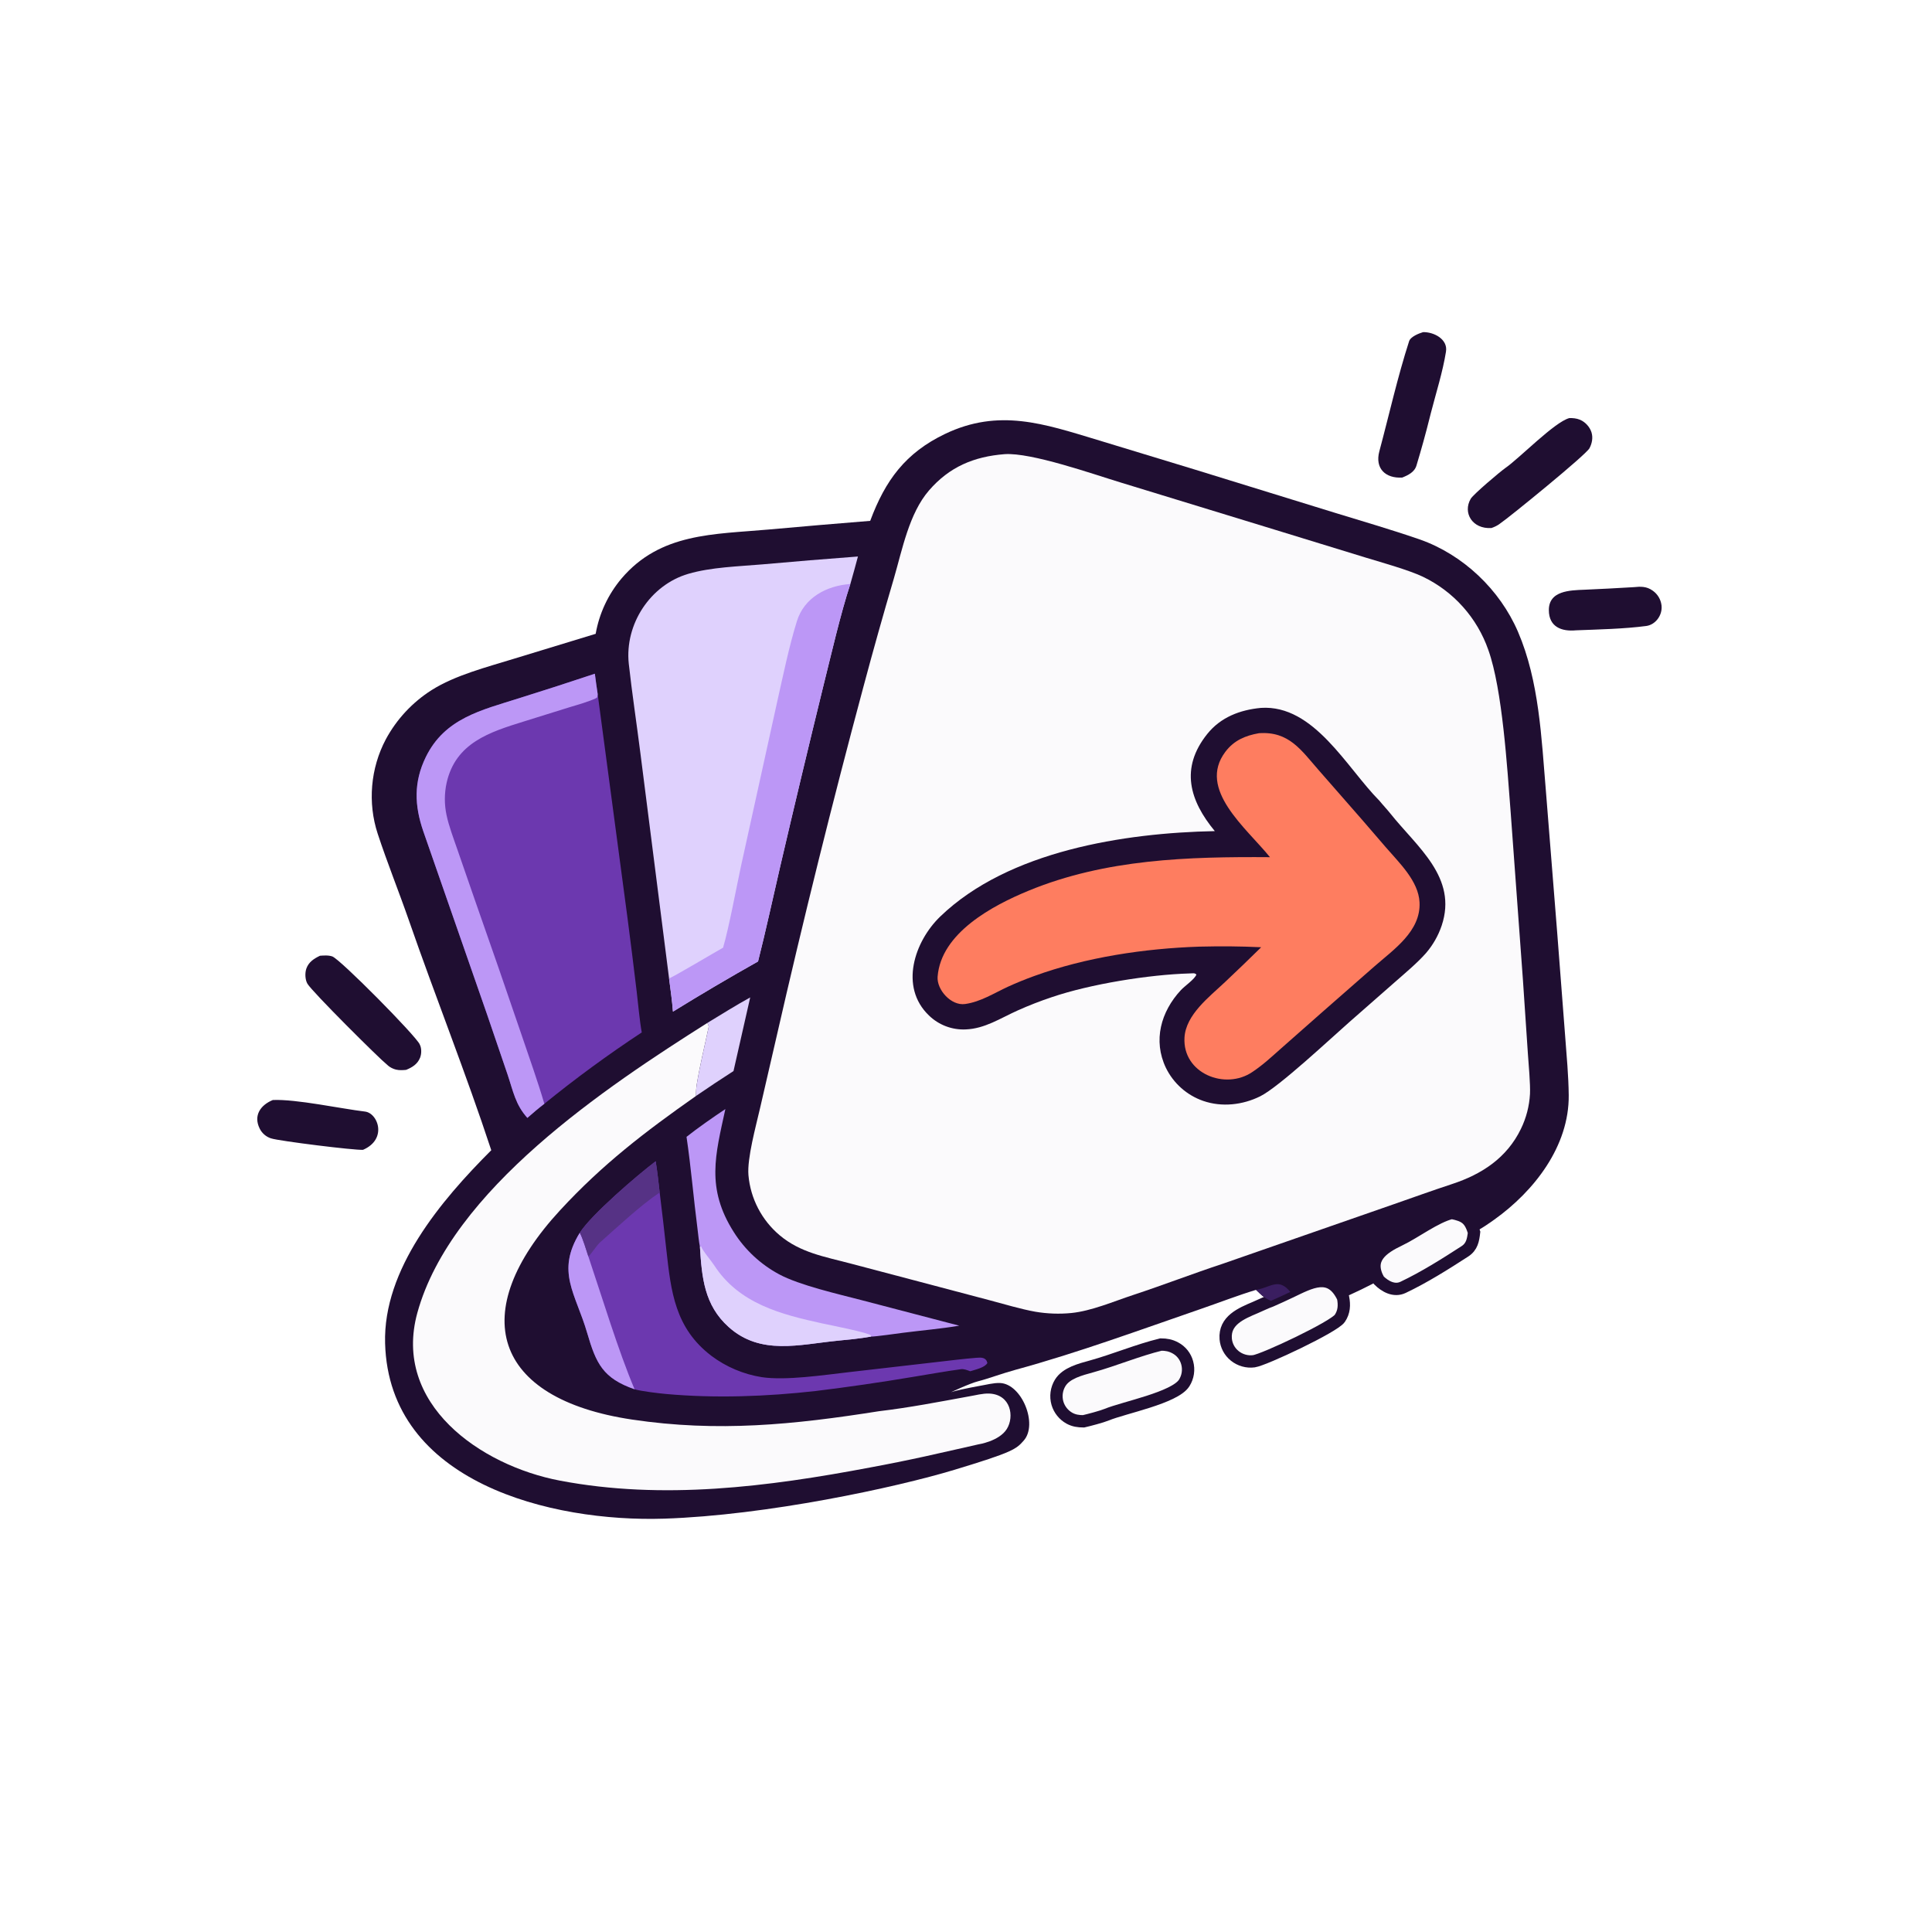
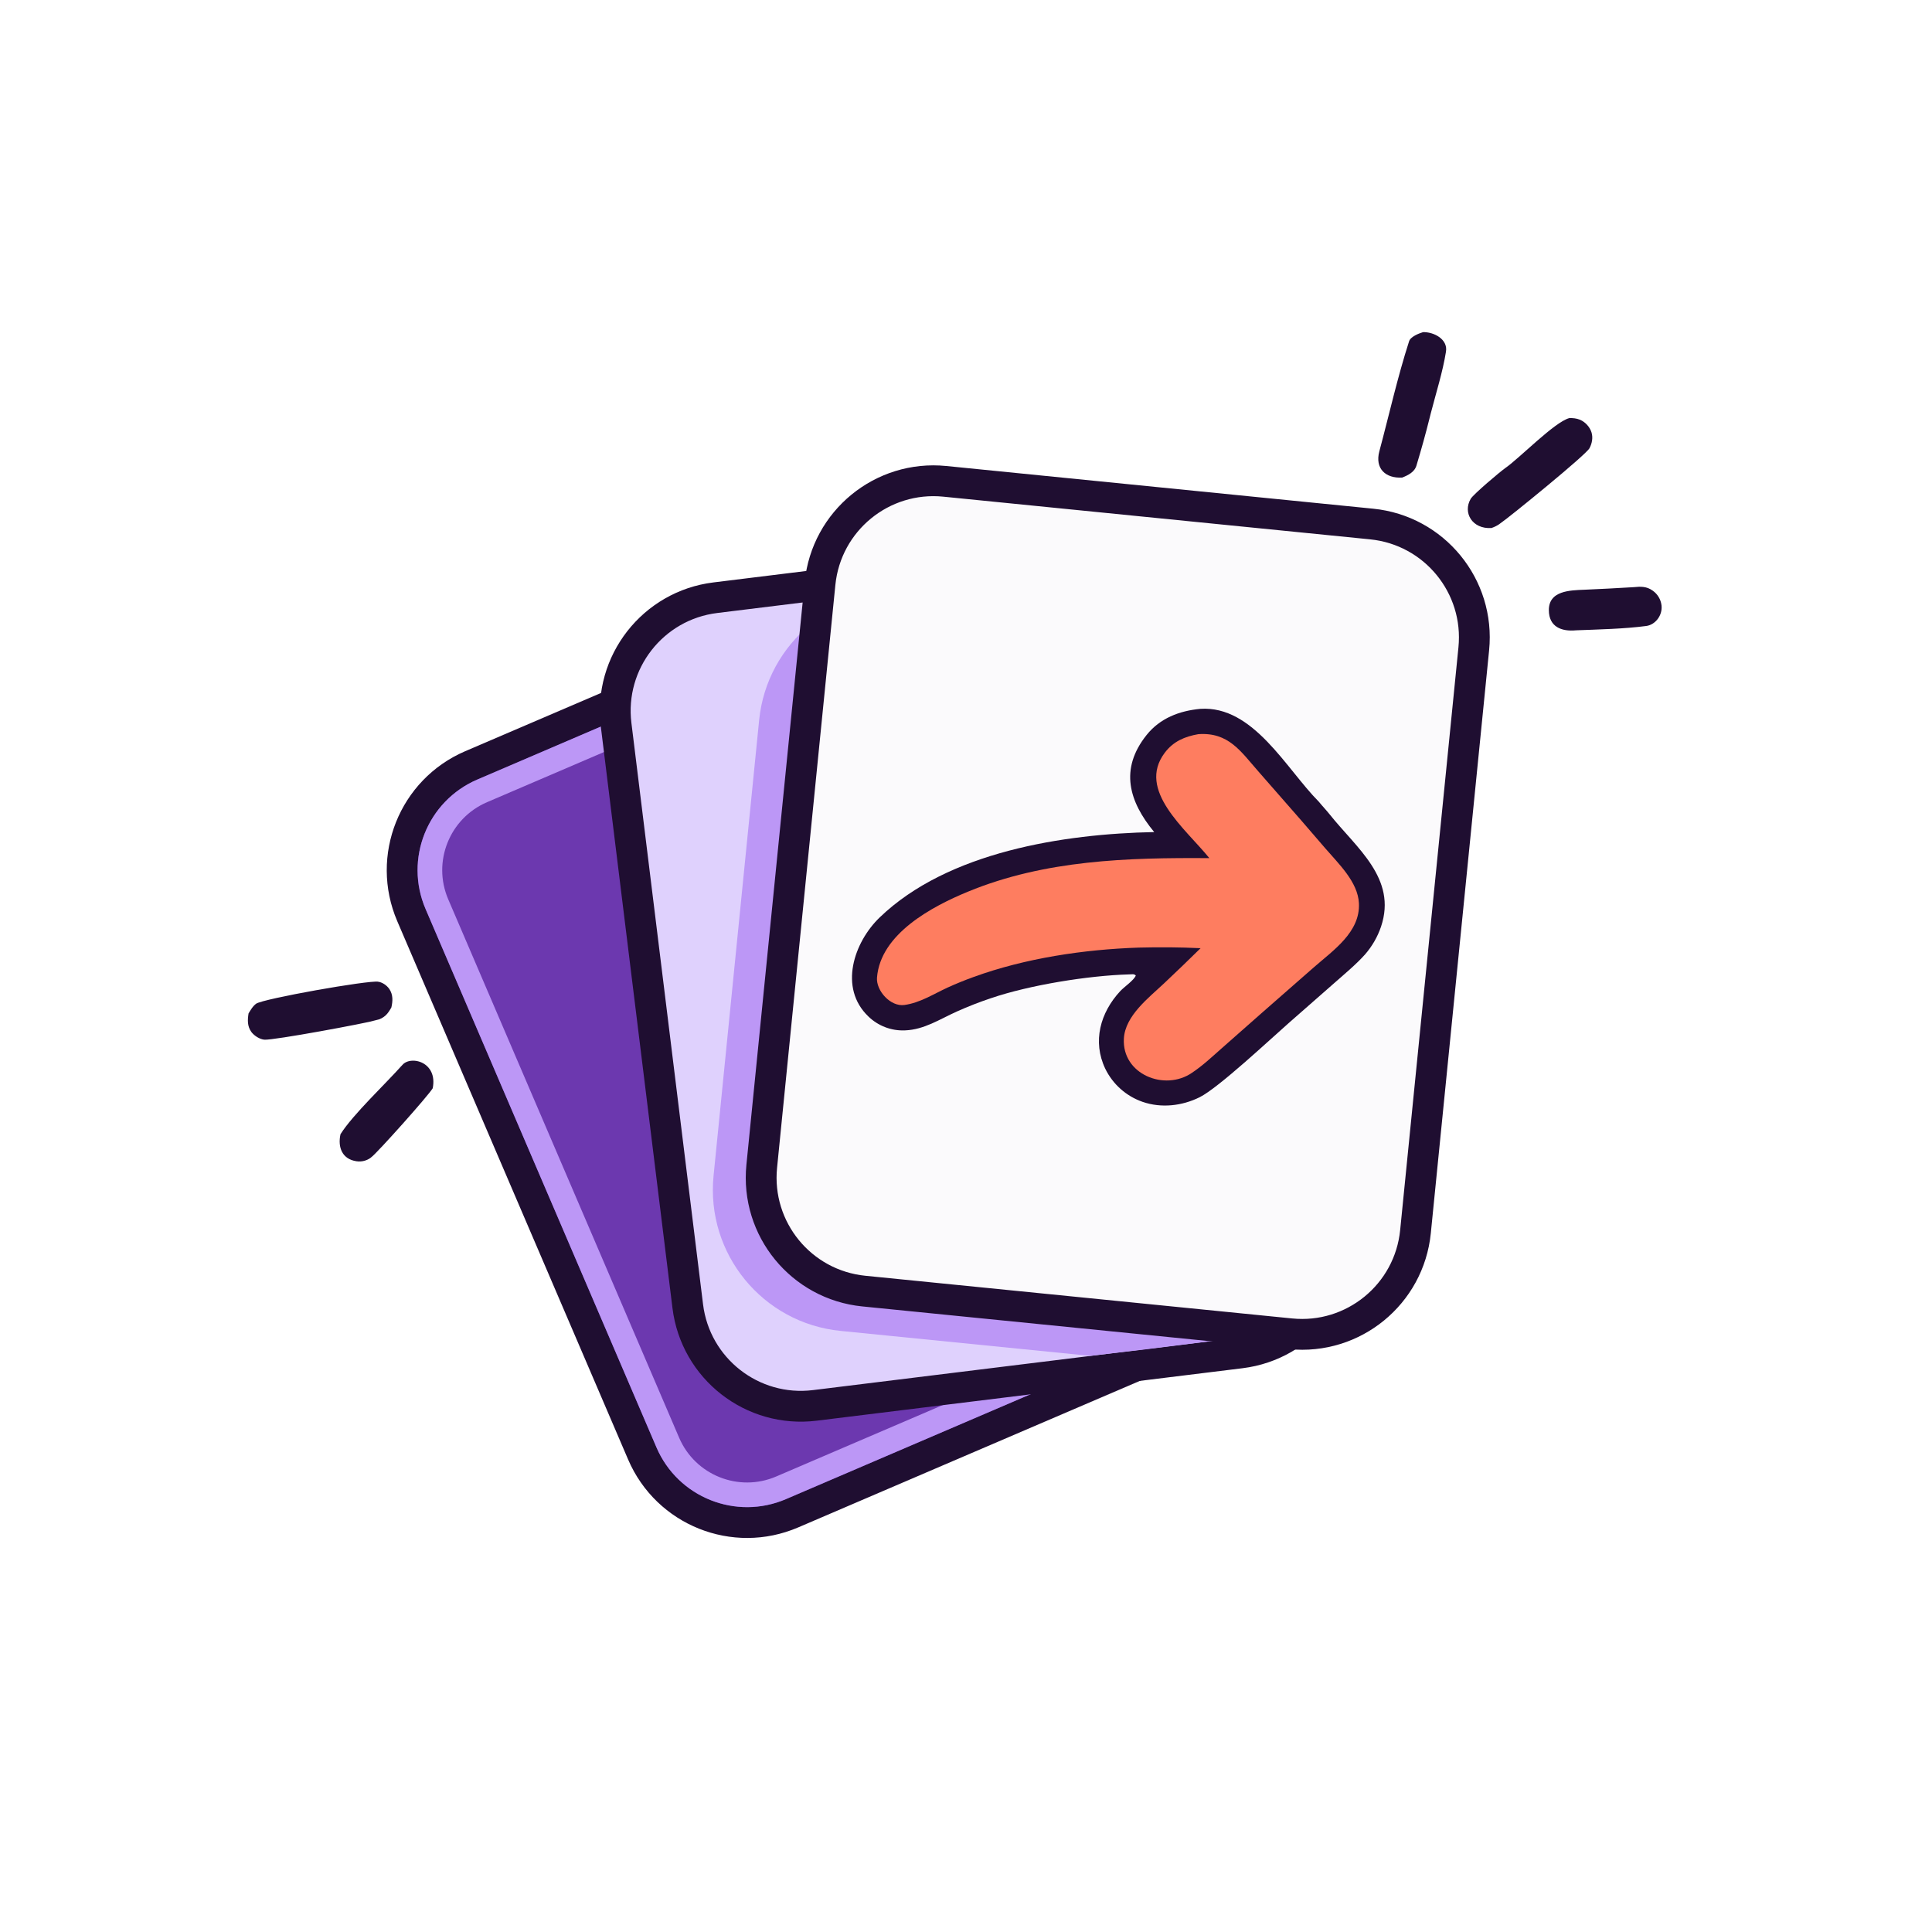
<svg xmlns="http://www.w3.org/2000/svg" width="1254" height="1254" viewBox="0 0 1254 1254" fill="none">
  <rect width="1254" height="1254" fill="white" />
-   <path d="M564.821 338.073C574.61 311.782 587.694 293.937 613.45 281.621C648.418 264.901 677.815 275.137 711.908 285.413L776.17 304.969L866.491 332.847C884.535 338.381 903.915 344.037 921.512 350.129C949.691 360.042 973.503 382.713 985.284 410.087C999.067 442.097 1000.51 479.14 1003.4 513.477L1010.75 605.645L1015.91 672.739C1016.85 685.297 1018.08 698.242 1018.21 710.812C1018.56 743.975 995.742 773.163 969.897 791.612C966.345 794.153 960.669 798.102 956.763 799.811C956.193 804.844 955.452 809.203 950.799 812.216C937.977 820.513 924.476 829.03 910.687 835.581C904.901 838.331 898.986 835 894.932 830.989C892.869 832.649 874.494 841.49 871.757 842.268C872.675 847.093 872.473 851.532 869.626 855.72C865.885 861.213 820.58 882.606 813.869 883.543C809.479 884.162 804.819 882.815 801.403 880.022C798.047 877.31 795.941 873.354 795.568 869.056C794.606 857.098 805.597 852.555 814.739 848.685C817.966 847.319 821.646 845.464 824.915 844.331L824.119 843.97C819.815 841.943 818.762 840.492 815.253 837.204C803.417 840.804 791.673 845.366 779.96 849.401C739.891 863.202 700.023 877.928 659.115 889.103C650.323 891.503 640.584 895.128 635 896.5C629.416 897.872 616.113 904.184 616.113 904.184C616.113 904.184 616.617 903.051 636 899.5C640.28 898.814 644.799 897.486 649.152 897.669C663.199 898.282 673.862 924.364 664.5 935C659.534 940.645 657.5 942.5 619.5 954C581.5 965.5 497.591 983.557 431.066 985.712C357.843 988.082 252.453 962.371 249.953 871.885C248.623 823.764 286.024 779.439 318.867 746.577C302.575 697.005 282.621 646.955 265.467 597.573C258.981 578.901 251.3 559.87 245.147 541.137C238.552 521.056 240.466 498.639 250.416 479.871C257.422 466.864 267.646 455.871 280.112 447.942C295.477 438.204 316.208 432.952 333.873 427.485L386.632 411.391C388.947 398.188 394.71 385.831 403.337 375.573C428.596 345.737 463.368 346.889 499.11 343.677C521.004 341.698 542.908 339.831 564.821 338.073Z" fill="#1F0E31" />
-   <path d="M635 937.5L624 940C624 940 608.729 943.421 600.662 945.246C588.684 947.872 576.663 950.303 564.604 952.526C498.24 965.066 430.292 973.724 363.477 961.043C311.641 951.203 254.646 911.152 270.888 852.108C292.833 772.331 393.313 705.565 459.159 663.916C459.459 664.675 459.759 665.435 460.058 666.194C457.428 678.697 454.339 691.115 452.262 703.728C451.847 706.251 451.714 708.786 451.782 711.339C418.534 734.705 391.063 755.725 363.591 785.483C302.344 851.832 319.714 907.895 410.297 921.402C465.931 929.699 515.048 924.739 570.527 915.971C590.098 913.663 609.559 909.897 628.941 906.346C633.221 905.66 637.74 904.331 642.093 904.515C656.14 905.127 658.5 919.5 653.5 927.5C648.5 935.5 635 937.5 635 937.5Z" fill="#FBFAFC" />
-   <path d="M837.517 838.558C850.387 832.447 863.503 824.713 871.757 842.268C872.675 847.093 872.473 851.532 869.626 855.721C865.885 861.213 820.58 882.607 813.869 883.544C809.479 884.162 804.819 882.815 801.403 880.023C798.047 877.31 795.941 873.355 795.568 869.056C794.606 857.098 805.597 852.555 814.739 848.685C817.966 847.32 821.646 845.464 824.915 844.332C829.005 842.605 833.451 840.437 837.517 838.558Z" fill="#FBFAFC" stroke="#1F0E31" stroke-width="8" />
-   <path d="M894.932 830.989C887.119 817.151 896.873 810.269 908.434 804.758C918.628 799.903 931.566 789.885 942.276 787.24C951.081 789.053 954.063 791.147 956.763 799.811C956.193 804.844 955.452 809.204 950.799 812.216C937.977 820.513 924.476 829.03 910.687 835.582C904.901 838.331 898.986 835 894.932 830.989Z" fill="#FBFAFC" stroke="#1F0E31" stroke-width="8" />
-   <path d="M459.159 663.916C468.174 658.46 477.748 652.435 486.935 647.396L476.094 695.186C467.911 700.452 459.806 705.84 451.782 711.339C451.714 708.786 451.847 706.251 452.262 703.728C454.339 691.115 457.428 678.697 460.058 666.194C459.759 665.434 459.459 664.675 459.159 663.916Z" fill="#DFD1FD" />
-   <path d="M815.253 837.204L816.312 837.002C825.277 835.177 830.016 829.36 837.517 838.557C833.451 840.437 829.005 842.604 824.915 844.331L824.119 843.97C819.815 841.943 818.762 840.492 815.253 837.204Z" fill="#3A1E60" />
-   <path d="M652.092 294.779C669.347 293.605 709.3 307.671 727.271 313.139L827.383 343.786L886.685 361.992C897.29 365.24 914.195 369.913 923.527 374.333C943.47 383.889 958.771 401.009 966.039 421.892C975.187 447.508 978.285 498.505 980.496 526.811L988.474 635.866L991.701 683.883C992.16 690.777 993.385 703.599 993.066 710.065C992.632 717.939 990.629 725.642 987.176 732.733C978.028 751.61 961.735 762.215 942.453 768.534C929.858 772.667 917.19 777.259 904.656 781.619L793.712 820.237C774.412 826.593 754.923 834.136 735.568 840.51C722.942 844.662 708.4 850.95 695.333 852.242C687.545 852.995 679.689 852.714 671.98 851.397C663.028 849.811 651.345 846.364 642.393 843.97L597.42 832.079L551.709 820.023C535.227 815.669 519.574 813.098 506.146 801.85C494.427 792.028 487.101 777.951 485.788 762.717C484.868 751.849 490.66 730.896 493.282 719.458L503.991 673.076C521.374 596.927 540.195 521.116 560.447 445.68C566.727 422.17 573.311 398.742 580.199 375.403C585.668 356.612 590.063 333.297 602.955 318.363C616.174 303.047 632.125 296.328 652.092 294.779Z" fill="#FBFAFC" />
-   <path d="M818.437 459.469C852.91 457.204 874.194 498.492 895.343 519.737C897.577 522.499 900.217 525.234 902.415 527.999C919.694 549.749 946.237 569.46 935.749 600.765C933.514 607.387 929.999 613.511 925.419 618.789C919.878 625.071 911.624 631.954 905.213 637.599L875.835 663.383C863.925 673.817 830.138 705.534 817.984 711.559C806.583 717.211 793.131 718.754 780.989 714.572C770.359 710.892 761.627 703.14 756.717 693.025C748.31 675.354 753.459 656.672 766.471 642.663C769.036 639.901 775.472 635.566 776.555 632.529C775.178 631.341 774.486 631.819 772.067 631.831C745.671 632.591 707.628 638.732 682.64 647.243C675.121 649.747 667.731 652.631 660.499 655.877C649.202 660.934 639.271 667.694 626.712 668.172C617.877 668.551 609.269 665.269 602.93 659.091C583.602 640.557 593.54 611.01 610.312 594.859C654.578 552.229 729.849 540.602 788.495 539.448C772.184 519.713 765.803 498.658 783.56 476.436C792.261 465.551 804.77 460.758 818.437 459.469Z" fill="#1F0E31" />
-   <path d="M817.121 475.903C836.769 474.508 844.644 487.06 855.996 499.964C860.251 504.803 864.501 509.707 868.756 514.544C879.08 526.26 889.317 538.051 899.469 549.916C908.121 559.969 920.71 571.787 921.378 585.689C922.278 604.418 904.686 616.211 892.085 627.263L858.035 657.101L831.651 680.381C825.374 685.916 820.121 690.918 813.012 695.701C795.298 707.873 767.469 696.705 768.816 673.462C769.673 658.564 784.944 647.047 795.059 637.489C802.989 630.025 810.838 622.469 818.596 614.827C804.47 614.166 792.665 614.105 778.503 614.435C742.964 615.605 704.787 621.318 671.319 633.49C665.575 635.56 659.911 637.862 654.358 640.391C645.1 644.659 636.564 650.255 626.382 651.682C617.332 652.95 607.912 642.375 608.574 633.901C610.803 605.524 644.261 587.745 667.669 578.106C717.64 557.529 771.332 555.993 824.291 556.366C808.94 537.371 776.984 512.354 795.341 487.977C800.974 480.502 808.365 477.453 817.121 475.903Z" fill="#FE7D60" />
-   <path d="M434.262 635.009L415.656 488.82C413.208 469.452 410.247 450.07 408.109 430.733C405.434 405.217 421.992 379.716 446.747 372.457C461.462 368.143 479.373 367.643 494.813 366.317C515.485 364.463 536.17 362.759 556.867 361.204C555.285 367.172 553.642 373.122 551.936 379.055C545.59 398.165 539.364 425.505 534.344 445.508C524.744 484.64 515.378 523.83 506.245 563.074C501.59 583.13 497.059 604.213 492.022 624.049C473.395 634.531 454.982 645.388 436.796 656.617C436.219 649.355 435.214 642.228 434.262 635.009Z" fill="#DFD1FD" />
-   <path d="M469.324 615.109C473.183 602.027 477.975 575.902 481.067 561.663L504.579 454.905C508.416 437.923 512.105 419.747 517.247 403.187C522.006 387.861 536.486 380.149 551.936 379.055C545.59 398.165 539.365 425.505 534.344 445.508C524.745 484.64 515.378 523.83 506.245 563.074C501.59 583.13 497.059 604.213 492.022 624.049C473.395 634.531 454.982 645.388 436.796 656.617C436.219 649.355 435.214 642.228 434.262 635.009C435.871 634.837 464.889 617.528 469.324 615.109Z" fill="#BC97F6" />
-   <path d="M342.304 725.587C334.511 716.941 333.085 708.192 329.405 697.305L316.115 658.356L274.726 539.489C268.977 522.742 268.484 507.605 276.343 491.453C288.667 466.126 312.576 460.935 336.765 453.238C353.258 448.079 369.7 442.765 386.092 437.296C386.601 441.624 387.327 446.196 387.941 450.533L407.334 596.153C409.388 611.929 411.359 627.716 413.246 643.514C414.189 651.37 415.183 662.752 416.543 670.112C394.707 684.489 373.604 699.95 353.313 716.439C349.316 719.495 346.093 722.256 342.304 725.587Z" fill="#6C38AF" />
-   <path d="M342.304 725.587C334.511 716.941 333.085 708.192 329.405 697.305L316.115 658.356L274.726 539.489C268.977 522.742 268.484 507.605 276.343 491.453C288.667 466.126 312.576 460.935 336.765 453.238C353.258 448.079 369.7 442.765 386.092 437.296C386.601 441.624 387.327 446.196 387.941 450.533C387.662 452.197 387.967 452.643 386.943 453.138C382.092 455.483 374.745 457.495 369.63 459.055L339.855 468.333C318.118 475.11 295.711 482.027 289.886 508.12C288.383 515.014 288.366 522.149 289.837 529.05C291.304 536.054 294.383 544.188 296.768 551.103L307.97 583.439C318.362 612.96 328.601 642.534 338.687 672.157C343.444 686.204 349.18 702.264 353.313 716.439C349.316 719.495 346.093 722.256 342.304 725.587Z" fill="#BC97F6" />
-   <path d="M425.573 753.747C426.673 760.311 427.389 767.365 428.182 774.002C429.732 786.481 431.183 798.972 432.536 811.469C435.521 838.257 438.08 861.972 461.688 879.992C471.312 887.223 482.558 891.987 494.446 893.873C510.022 896.194 534.602 892.489 551.024 890.616L608.69 883.984C617.001 883.029 625.414 881.976 633.76 881.296C636.987 881.033 640.06 880.972 640.881 884.682C639.295 887.652 633.16 888.95 629.743 890.046C628.004 889.379 625.653 888.436 623.798 888.687C613.358 890.126 602.609 892.061 592.218 893.757C571.37 897.259 550.447 900.29 529.465 902.856C497.482 906.456 464.406 907.687 432.312 904.79C427.529 904.356 416.266 903.033 411.886 901.729C391.369 894.565 386.926 885.093 381.146 865.248C373.623 839.415 360.713 825.607 376.315 800.141C384.033 788.122 413.721 762.73 425.573 753.747Z" fill="#6C38AF" />
-   <path d="M376.315 800.142C378.317 803.877 380.486 811.261 381.883 815.523C390.899 842.195 401.195 876.478 411.886 901.729C391.369 894.565 386.926 885.093 381.146 865.248C373.623 839.415 360.713 825.607 376.315 800.142Z" fill="#BC97F6" />
-   <path d="M425.573 753.747C426.674 760.311 427.389 767.365 428.182 774.002C415.96 782.146 400.87 796.302 389.69 806.197C387.023 808.561 384.015 813.704 381.883 815.522C380.486 811.261 378.317 803.876 376.315 800.141C384.033 788.122 413.721 762.73 425.573 753.747Z" fill="#563285" />
-   <path d="M445.598 737.895C452.359 732.482 463.433 724.748 470.816 719.862C464.365 749.565 458.078 771.137 476.365 799.835C483.641 811.298 493.75 820.697 505.718 827.114C518.963 834.235 544.076 839.935 559.313 843.909L622.634 860.466C611.013 862.425 598.008 863.54 586.219 865.058C582.145 865.585 568.475 867.55 565.253 867.55C558.581 868.781 550.436 869.552 543.626 870.22C518.79 872.657 493.673 879.906 472.954 861.329C457.098 847.118 455.554 829.085 454.303 809.326C453.537 805.432 453.243 801.574 452.735 797.649C450.162 777.817 448.538 757.666 445.598 737.895Z" fill="#BC97F6" />
-   <path d="M454.303 809.326L455.01 808.903C456.091 811.953 461.49 818.082 463.504 821.198C479.663 846.187 506.845 853.124 534.058 859.069C538.231 859.982 563.68 864.905 565.461 866.864L565.253 867.55C558.581 868.781 550.436 869.552 543.626 870.22C518.79 872.656 493.672 879.906 472.954 861.329C457.098 847.117 455.554 829.085 454.303 809.326Z" fill="#DFD1FD" />
-   <path d="M753.533 872.693C756.998 872.724 759.735 873.189 762.84 874.855C766.648 876.875 769.447 880.39 770.561 884.554C771.798 888.999 771.088 893.763 768.608 897.663C762.503 907.264 729.481 913.601 718.301 918.224C715.08 919.553 706.722 921.751 703.269 922.535C699.926 922.498 697.146 922.143 694.164 920.533C690.386 918.439 687.581 914.942 686.357 910.803C685.071 906.346 685.714 901.551 688.132 897.59C692.07 891.136 701.45 888.84 708.412 886.911C723.334 882.778 738.605 876.324 753.533 872.693Z" fill="#FBFAFC" stroke="#1F0E31" stroke-width="8" />
-   <path d="M923.636 213.579C927.571 213.493 932.044 214.762 935.416 217.211C938.836 219.695 941.316 223.575 940.522 228.538V228.539C938.36 242.007 933.974 255.704 930.609 268.788L929.95 271.396C927.357 281.869 924.384 292.51 921.272 302.814L921.269 302.824C919.652 308.085 914.633 310.312 910.905 311.824L910.604 311.946L910.278 311.966C904.495 312.325 899.359 310.778 896.084 307.263C892.757 303.692 891.722 298.496 893.356 292.409C899.649 268.966 905.183 244.142 912.702 220.863C913.084 219.678 913.855 218.713 914.681 217.951C915.516 217.18 916.506 216.524 917.493 215.977C919.465 214.884 921.642 214.102 923.105 213.663L923.364 213.584L923.636 213.579Z" fill="#1F0E31" stroke="white" stroke-width="4" />
-   <path d="M1018.48 269.383C1020.95 269.269 1023.68 269.543 1026.16 270.552L1026.66 270.764L1026.66 270.765C1030.38 272.452 1033.54 275.923 1034.83 279.829L1034.95 280.218C1036.14 284.237 1035.27 288.409 1033.47 291.835V291.837C1033.2 292.363 1032.7 292.944 1032.22 293.469C1031.7 294.045 1031.01 294.732 1030.21 295.506C1028.6 297.056 1026.44 299.018 1023.91 301.246C1018.84 305.706 1012.24 311.286 1005.51 316.868C992.09 328.003 978.012 339.266 974.554 341.674L974.553 341.675C972.672 342.982 970.821 343.886 968.693 344.619L968.436 344.708L968.166 344.725C961.313 345.153 955.907 342.408 952.998 338.026C950.095 333.654 949.859 327.9 952.85 322.771C953.192 322.183 953.797 321.483 954.438 320.8C955.121 320.073 955.983 319.219 956.957 318.293C958.907 316.439 961.365 314.237 963.858 312.067C968.81 307.759 974.049 303.451 975.791 302.24H975.792C980.39 299.048 988.205 291.731 996.354 284.638C1000.38 281.137 1004.45 277.726 1008.13 275.019C1011.75 272.361 1015.24 270.202 1018.05 269.448L1018.26 269.393L1018.48 269.383Z" fill="#1F0E31" stroke="white" stroke-width="4" />
-   <path d="M207.535 618.35C209.95 618.174 213.439 617.882 216.341 618.905L216.579 618.998C217.142 619.24 217.75 619.644 218.31 620.048C219.009 620.552 219.843 621.214 220.781 621.998C222.659 623.57 225.034 625.702 227.723 628.205C233.105 633.215 239.809 639.773 246.426 646.446C253.044 653.12 259.59 659.927 264.659 665.438C267.193 668.191 269.369 670.634 271.005 672.582C271.822 673.555 272.518 674.42 273.059 675.146C273.575 675.839 274.034 676.514 274.298 677.078H274.297C275.719 680.118 275.726 684.017 274.585 687.081L274.472 687.375C272.508 692.24 268.396 694.652 264.304 696.279L264.044 696.383L263.766 696.411C261.744 696.615 258.98 696.775 256.658 696.219H256.656C254.367 695.668 252.242 694.589 250.444 693.083V693.082C247.181 690.394 234.804 678.331 222.961 666.399C217.008 660.402 211.152 654.4 206.595 649.573C204.318 647.161 202.354 645.033 200.863 643.34C199.427 641.711 198.287 640.332 197.799 639.492C196.827 637.819 196.36 635.716 196.248 633.729C196.136 631.732 196.372 629.635 196.995 627.911C198.812 622.885 202.872 620.441 206.812 618.543L207.156 618.377L207.535 618.35Z" fill="#1F0E31" stroke="white" stroke-width="4" />
-   <path d="M176.988 711.986C184.762 711.636 195.993 713.076 207.077 714.796C218.281 716.535 229.346 718.561 237.146 719.5H237.147C242.584 720.157 246.715 725.649 247.402 731.452C247.758 734.454 247.236 737.692 245.469 740.673C243.699 743.659 240.751 746.268 236.451 748.136L236.141 748.27L235.806 748.295C234.957 748.36 233.452 748.296 231.614 748.167C229.721 748.034 227.325 747.82 224.602 747.548C219.155 747.005 212.355 746.226 205.563 745.381C198.771 744.537 191.975 743.625 186.533 742.818C181.188 742.025 176.93 741.302 175.393 740.819H175.392C171.629 739.632 168.513 736.96 166.766 733.422L166.767 733.421C164.408 728.677 164.476 724.181 166.458 720.385C168.396 716.673 172.025 713.888 176.322 712.132L176.642 712.001L176.988 711.986Z" fill="#1F0E31" stroke="white" stroke-width="4" />
+   <path d="M923.636 213.579C927.571 213.493 932.044 214.762 935.416 217.211C938.836 219.695 941.316 223.575 940.521 228.538V228.539C938.36 242.007 933.974 255.704 930.608 268.788L929.95 271.396C927.357 281.869 924.384 292.51 921.271 302.814L921.269 302.824C919.652 308.085 914.633 310.312 910.905 311.824L910.604 311.946L910.278 311.966C904.495 312.325 899.359 310.778 896.084 307.263C892.757 303.692 891.721 298.496 893.355 292.409C899.649 268.966 905.182 244.142 912.702 220.863C913.084 219.678 913.855 218.713 914.681 217.951C915.515 217.18 916.506 216.524 917.493 215.977C919.465 214.884 921.642 214.102 923.104 213.663L923.364 213.584L923.636 213.579Z" fill="#1F0E31" stroke="white" stroke-width="4" />
+   <path d="M1018.48 269.383C1020.95 269.269 1023.68 269.543 1026.16 270.552L1026.66 270.764L1026.66 270.765C1030.38 272.452 1033.54 275.923 1034.83 279.829L1034.95 280.218C1036.14 284.237 1035.27 288.409 1033.47 291.835V291.837C1033.2 292.363 1032.7 292.944 1032.22 293.469C1031.7 294.045 1031.01 294.732 1030.21 295.506C1028.6 297.056 1026.44 299.018 1023.91 301.246C1018.84 305.706 1012.24 311.286 1005.51 316.868C992.09 328.003 978.012 339.266 974.554 341.674L974.553 341.675C972.672 342.982 970.821 343.886 968.693 344.619L968.437 344.708L968.166 344.725C961.313 345.153 955.907 342.408 952.998 338.026C950.095 333.654 949.859 327.9 952.85 322.771C953.192 322.183 953.797 321.483 954.438 320.8C955.121 320.073 955.983 319.219 956.957 318.293C958.907 316.439 961.365 314.237 963.858 312.067C968.81 307.759 974.049 303.451 975.791 302.24H975.792C980.39 299.048 988.205 291.731 996.354 284.638C1000.38 281.137 1004.45 277.726 1008.13 275.019C1011.75 272.361 1015.24 270.202 1018.05 269.448L1018.26 269.393L1018.48 269.383Z" fill="#1F0E31" stroke="white" stroke-width="4" />
+   <path d="M159.593 656.801C160.82 654.714 162.562 651.677 165.053 649.869L165.264 649.726C165.783 649.401 166.461 649.129 167.111 648.898C167.923 648.609 168.942 648.298 170.12 647.972C172.48 647.32 175.585 646.576 179.172 645.785C186.352 644.201 195.557 642.409 204.809 640.754C214.06 639.099 223.381 637.578 230.796 636.536C234.501 636.016 237.748 635.612 240.28 635.372C241.545 635.253 242.652 635.172 243.558 635.139C244.421 635.108 245.237 635.113 245.851 635.216L245.851 635.217C249.161 635.774 252.373 637.982 254.247 640.662L254.424 640.922C257.312 645.302 256.962 650.056 255.976 654.349L255.914 654.621L255.779 654.866C254.798 656.647 253.36 659.012 251.583 660.607L251.582 660.609C249.829 662.179 247.733 663.315 245.472 663.94L245.472 663.939C241.406 665.098 224.447 668.431 207.901 671.4C199.583 672.893 191.317 674.302 184.756 675.311C181.477 675.815 178.61 676.222 176.37 676.488C174.213 676.744 172.432 676.899 171.463 676.824C169.534 676.674 167.538 675.863 165.839 674.826C164.132 673.784 162.54 672.399 161.475 670.906C158.371 666.556 158.666 661.826 159.341 657.506L159.4 657.129L159.593 656.801Z" fill="#1F0E31" stroke="white" stroke-width="4" />
+   <path d="M219.302 735.131C223.43 728.534 230.995 720.109 238.708 711.964C246.503 703.731 254.456 695.776 259.659 689.889L259.66 689.888C263.289 685.787 270.156 685.507 275.322 688.238C277.995 689.651 280.363 691.92 281.813 695.068C283.264 698.221 283.738 702.129 282.832 706.729L282.766 707.059L282.596 707.35C282.167 708.085 281.26 709.287 280.109 710.726C278.925 712.209 277.388 714.059 275.618 716.146C272.076 720.321 267.572 725.474 263.019 730.584C258.465 735.694 253.855 740.77 250.099 744.789C246.41 748.738 243.396 751.832 242.126 752.822L242.125 752.823C239.011 755.246 235.042 756.292 231.138 755.72L231.138 755.719C225.893 754.965 222.232 752.355 220.233 748.568C218.279 744.865 218.048 740.296 219.045 735.762L219.119 735.424L219.302 735.131Z" fill="#1F0E31" stroke="white" stroke-width="4" />
  <path d="M1060.1 379.121C1064.88 378.645 1069.29 378.44 1073.92 381.77C1077.5 384.295 1079.86 388.21 1080.41 392.561L1080.45 392.911C1081.19 400.243 1075.86 407.349 1068.78 408.288C1054.22 410.215 1037.58 410.547 1023.12 411.115C1018.24 411.575 1013.34 411.04 1009.58 408.697C1005.66 406.251 1003.31 402.047 1003.31 395.996L1003.31 395.995C1003.3 392.456 1004.27 389.62 1006.02 387.417C1007.75 385.239 1010.11 383.838 1012.63 382.916C1017.58 381.102 1023.69 380.958 1028.24 380.778C1038.74 380.363 1049.48 379.718 1060.1 379.121Z" fill="#1F0E31" stroke="white" stroke-width="4" />
+   <rect x="237.868" y="525.947" width="426.443" height="528.211" rx="74" transform="rotate(-23.2124 237.868 525.947)" fill="#6C38AF" stroke="#1F0E31" stroke-width="20" />
+   <rect x="261.506" y="535.395" width="390.443" height="492.211" rx="56" transform="rotate(-23.2124 261.506 535.395)" stroke="#BC97F6" stroke-width="16" />
+   <rect x="390.852" y="397.005" width="426.443" height="528.211" rx="74" transform="rotate(-7.02466 390.852 397.005)" fill="#DFD1FD" stroke="#1F0E31" stroke-width="20" />
+   <path d="M492.733 467.428C497.79 416.87 542.874 379.984 593.432 385.041L775.542 403.255C823.107 408.012 858.571 448.199 858.392 495.04C858.37 500.977 858.209 506.884 858.639 512.805C861.443 551.426 869.672 707.378 828.353 799.671C823.798 809.844 814 867 814 867L745.303 875.616L707.5 880.043L545.543 863.844C494.985 858.788 458.099 813.703 463.156 763.145L492.733 467.428Z" fill="#BC97F6" />
+   <rect x="539.622" y="305.054" width="426.443" height="528.211" rx="74" transform="rotate(5.71158 539.622 305.054)" fill="#FBFAFC" stroke="#1F0E31" stroke-width="20" />
+   <path d="M779.098 460.089C813.57 457.825 834.854 499.112 856.003 520.357C858.238 523.119 860.877 525.854 863.075 528.619C880.354 550.369 906.898 570.08 896.409 601.385C894.174 608.008 890.659 614.131 886.079 619.409C880.538 625.692 872.284 632.574 865.873 638.219L836.495 664.004C824.586 674.437 790.799 706.155 778.644 712.18C767.243 717.831 753.791 719.374 741.649 715.192C731.019 711.512 722.288 703.76 717.377 693.645C708.97 675.974 714.12 657.293 727.131 643.283C729.697 640.522 736.132 636.186 737.216 633.149C735.838 631.962 735.146 632.439 732.728 632.451C706.331 633.211 668.289 639.352 643.301 647.863C635.781 650.367 628.391 653.251 621.16 656.497C609.863 661.554 599.931 668.314 587.373 668.792C578.537 669.171 569.929 665.889 563.591 659.711C544.263 641.177 554.2 611.63 570.972 595.479C615.239 552.849 690.509 541.222 749.156 540.068C732.844 520.334 726.464 499.278 744.221 477.056C752.921 466.172 765.431 461.378 779.098 460.089Z" fill="#1F0E31" />
+   <path d="M777.781 476.523C797.43 475.129 805.304 487.68 816.656 500.585C820.912 505.424 825.161 510.328 829.416 515.165C839.74 526.881 849.978 538.672 860.13 550.536C868.782 560.589 881.371 572.408 882.038 586.31C882.938 605.038 865.347 616.832 852.745 627.884L818.695 657.722L792.311 681.001C786.035 686.537 780.781 691.539 773.672 696.321C755.958 708.494 728.129 697.325 729.476 674.082C730.333 659.185 745.604 647.667 755.719 638.109C763.649 630.645 771.499 623.09 779.257 615.448C765.131 614.787 753.325 614.725 739.163 615.056C703.625 616.226 665.447 621.938 631.979 634.111C626.235 636.181 620.572 638.483 615.018 641.012C605.76 645.279 597.224 650.876 587.042 652.303C577.992 653.57 568.572 642.996 569.234 634.521C571.463 606.145 604.921 588.366 628.33 578.727C678.3 558.15 731.993 556.613 784.951 556.987C769.6 537.992 737.644 512.975 756.001 488.597C761.634 481.122 769.025 478.073 777.781 476.523Z" fill="#FE7D60" />
</svg>
